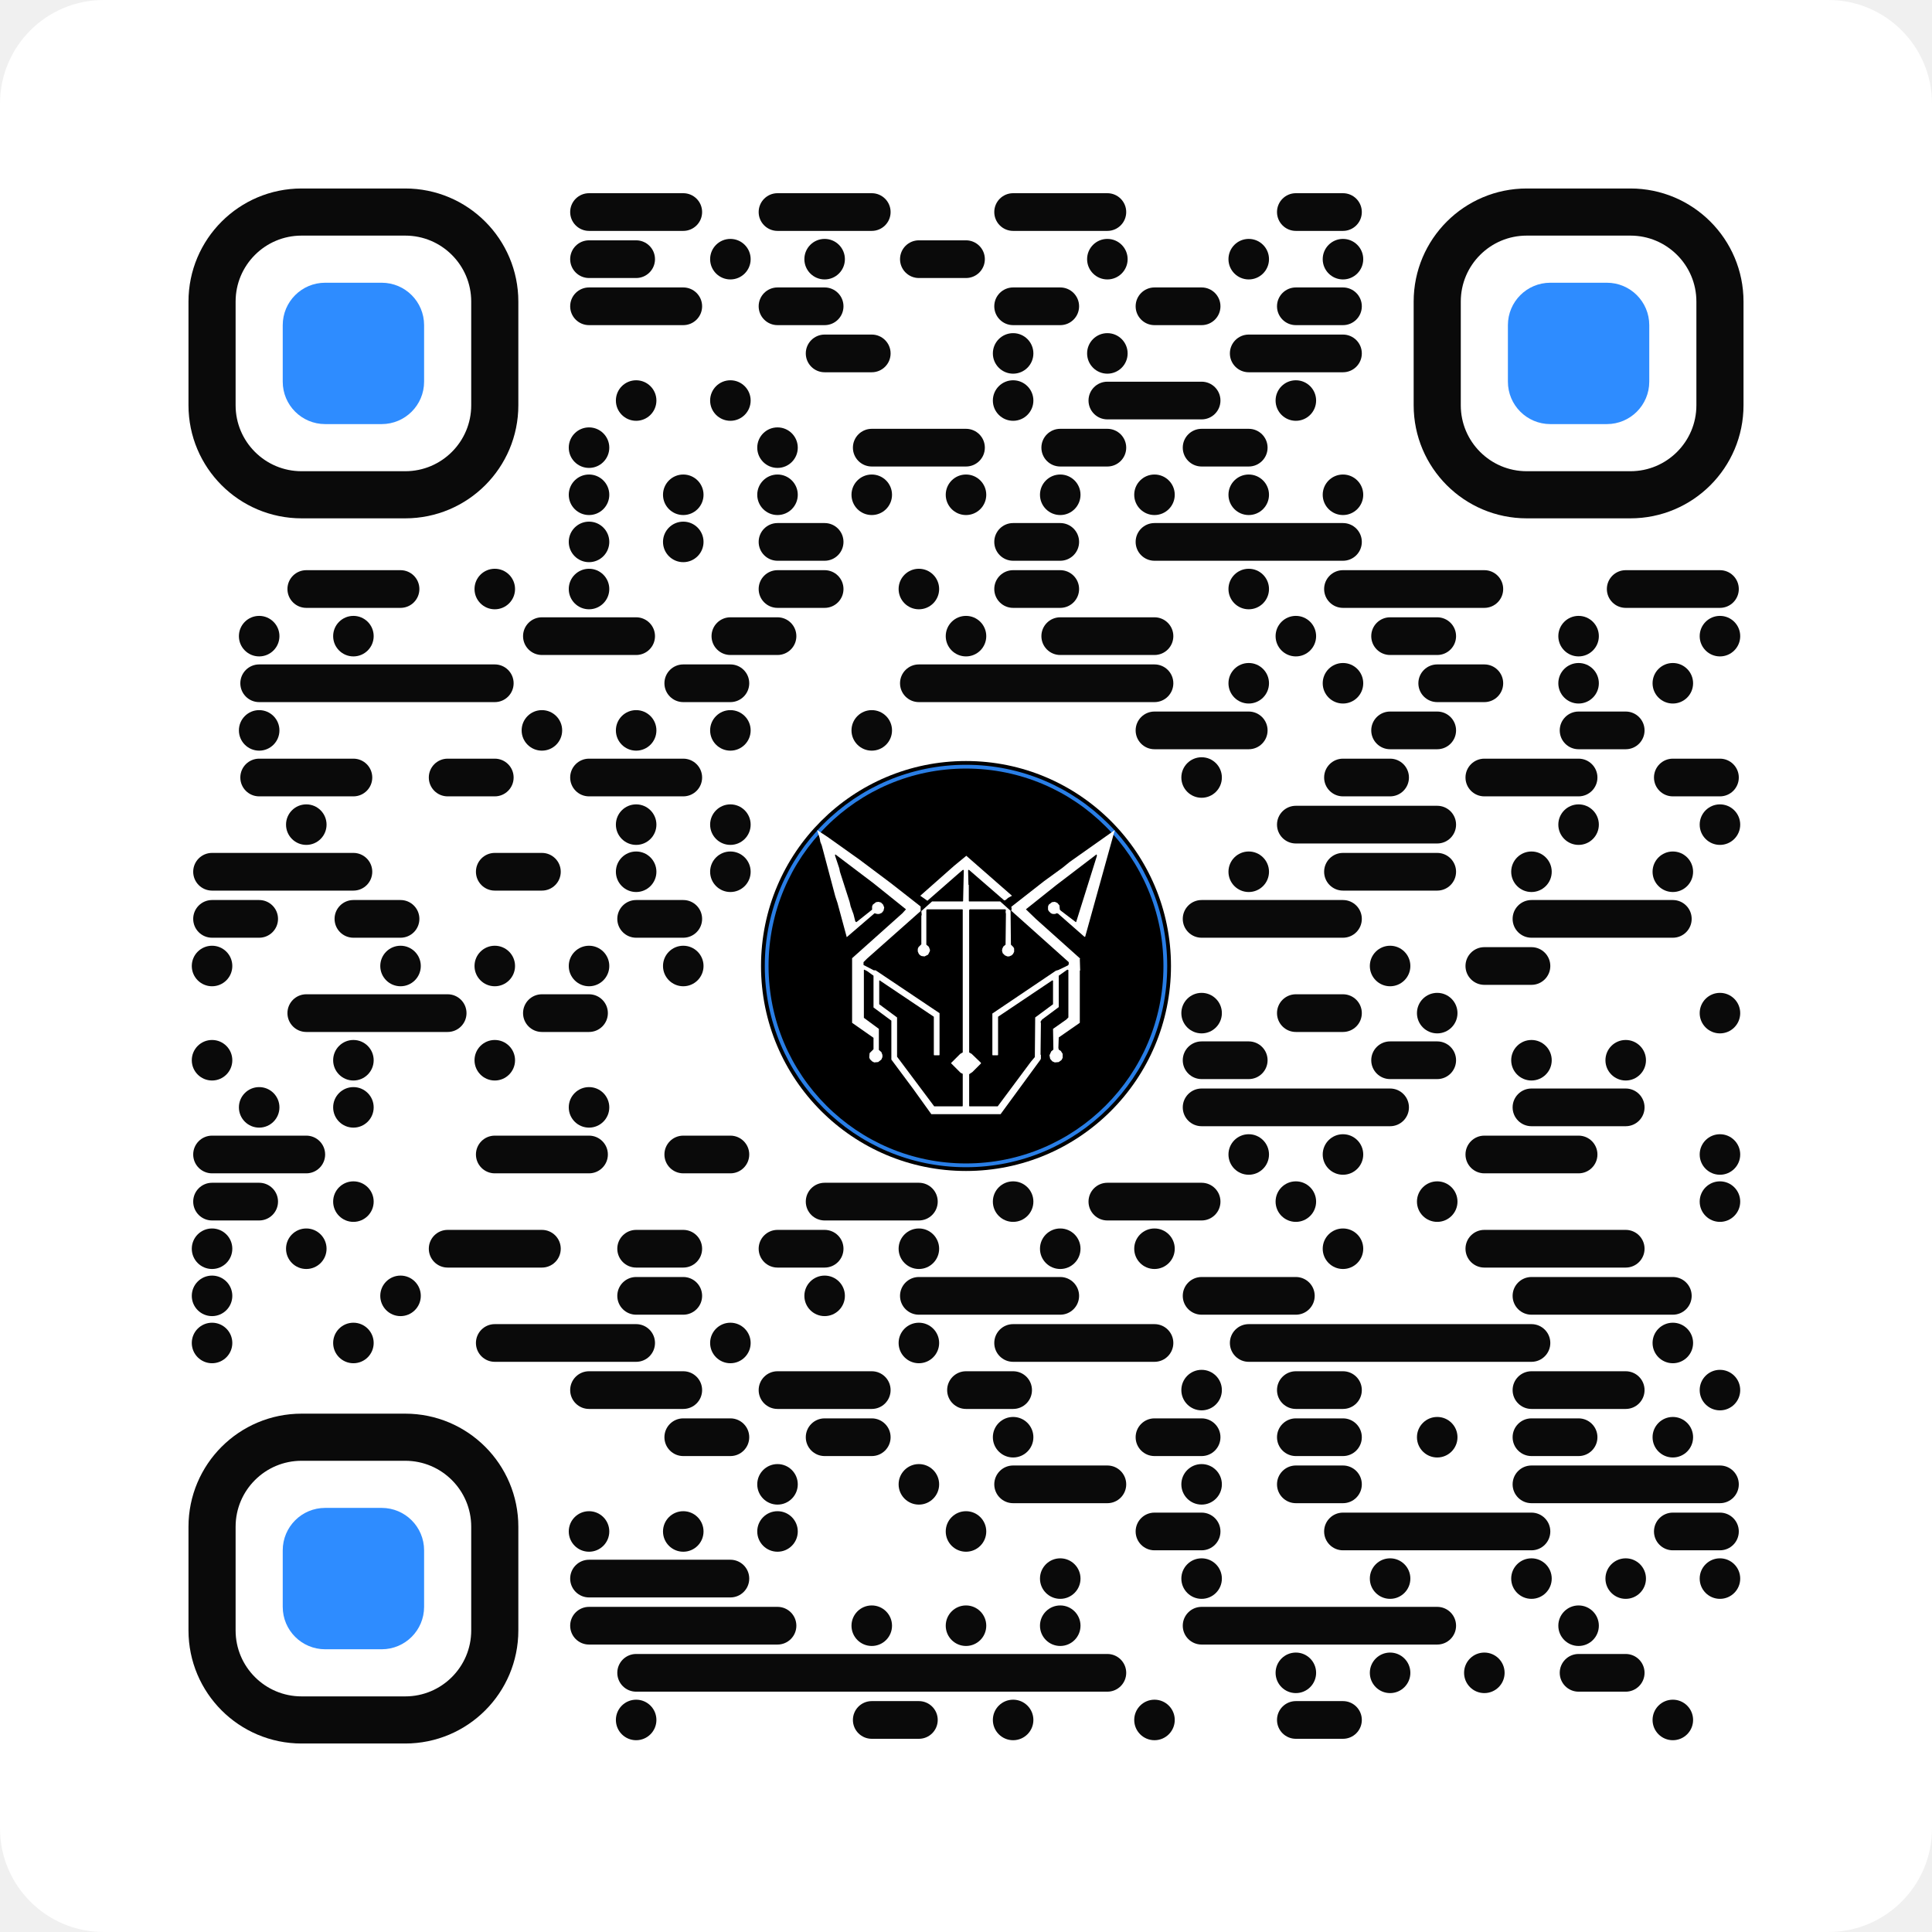
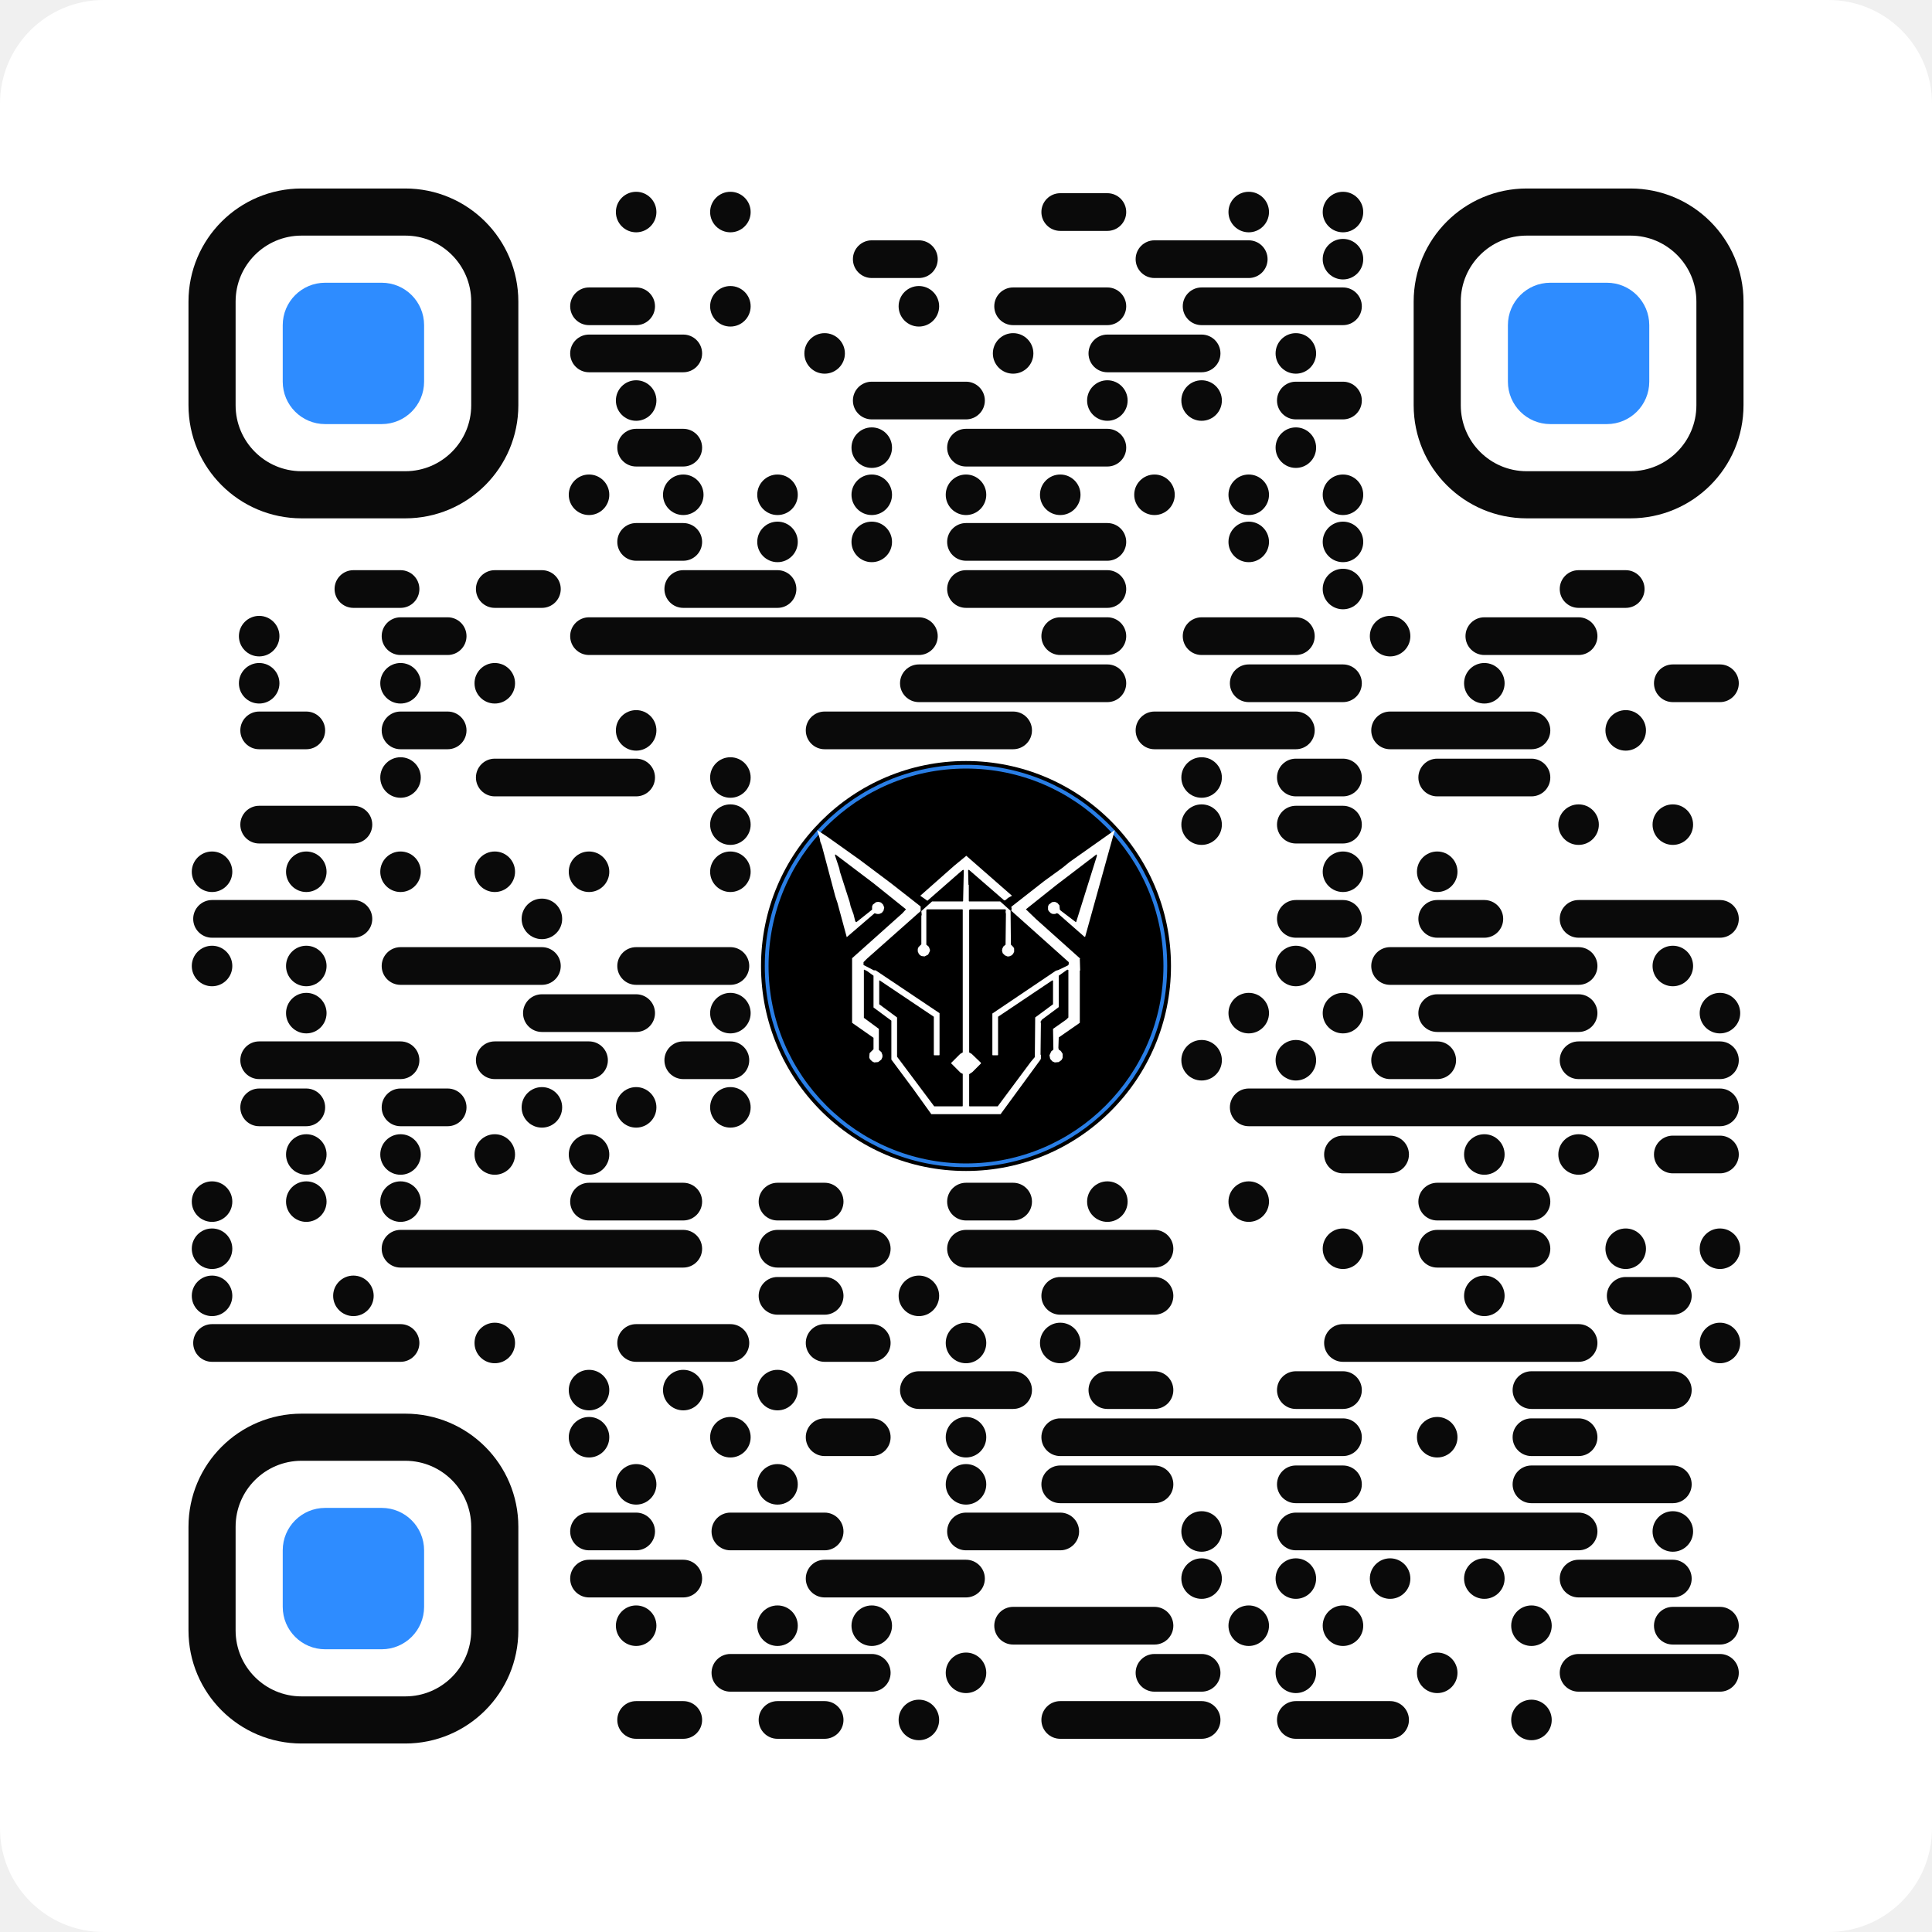
<svg xmlns="http://www.w3.org/2000/svg" viewBox="0 0 1640 1640" width="1640" height="1640">
  <rect width="1640" height="1640" rx="88.0" fill="#fff" />
  <g fill="#0A0A0A">
-     <rect x="484.0" y="164.0" width="112.0" height="32.0" rx="16.0" />
-     <rect x="644.0" y="164.0" width="112.0" height="32.0" rx="16.0" />
-     <rect x="844.0" y="164.0" width="112.0" height="32.0" rx="16.0" />
-     <rect x="1084.0" y="164.0" width="72.0" height="32.0" rx="16.0" />
-     <rect x="484.0" y="204.0" width="72.0" height="32.0" rx="16.0" />
-     <circle cx="620.0" cy="220.0" r="17.2" />
-     <circle cx="700.0" cy="220.0" r="17.2" />
-     <rect x="764.0" y="204.0" width="72.0" height="32.0" rx="16.0" />
-     <circle cx="940.0" cy="220.0" r="17.2" />
-     <circle cx="1060.0" cy="220.0" r="17.2" />
+     <circle cx="540.0" cy="180.0" r="17.2" />
+     <circle cx="620.0" cy="180.0" r="17.2" />
+     <rect x="884.0" y="164.0" width="72.0" height="32.0" rx="16.0" />
+     <circle cx="1060.0" cy="180.0" r="17.2" />
+     <circle cx="1140.0" cy="180.0" r="17.2" />
+     <rect x="724.0" y="204.0" width="72.0" height="32.0" rx="16.0" />
+     <rect x="964.0" y="204.0" width="112.0" height="32.0" rx="16.0" />
    <circle cx="1140.0" cy="220.0" r="17.2" />
-     <rect x="484.0" y="244.0" width="112.0" height="32.0" rx="16.0" />
-     <rect x="644.0" y="244.0" width="72.0" height="32.0" rx="16.0" />
-     <rect x="844.0" y="244.0" width="72.0" height="32.0" rx="16.0" />
-     <rect x="964.0" y="244.0" width="72.0" height="32.0" rx="16.0" />
-     <rect x="1084.0" y="244.0" width="72.0" height="32.0" rx="16.0" />
-     <rect x="684.0" y="284.0" width="72.0" height="32.0" rx="16.0" />
+     <rect x="484.0" y="244.0" width="72.0" height="32.0" rx="16.0" />
+     <circle cx="620.0" cy="260.0" r="17.2" />
+     <circle cx="780.0" cy="260.0" r="17.2" />
+     <rect x="844.0" y="244.0" width="112.0" height="32.0" rx="16.0" />
+     <rect x="1004.0" y="244.0" width="152.0" height="32.0" rx="16.0" />
+     <rect x="484.0" y="284.0" width="112.0" height="32.0" rx="16.0" />
+     <circle cx="700.0" cy="300.0" r="17.2" />
    <circle cx="860.0" cy="300.0" r="17.2" />
-     <circle cx="940.0" cy="300.0" r="17.2" />
-     <rect x="1044.0" y="284.0" width="112.0" height="32.0" rx="16.0" />
+     <rect x="924.0" y="284.0" width="112.0" height="32.0" rx="16.0" />
+     <circle cx="1100.0" cy="300.0" r="17.2" />
    <circle cx="540.0" cy="340.0" r="17.2" />
-     <circle cx="620.0" cy="340.0" r="17.2" />
-     <circle cx="860.0" cy="340.0" r="17.2" />
-     <rect x="924.0" y="324.0" width="112.0" height="32.0" rx="16.0" />
-     <circle cx="1100.0" cy="340.0" r="17.2" />
-     <circle cx="500.0" cy="380.0" r="17.2" />
-     <circle cx="660.0" cy="380.0" r="17.2" />
-     <rect x="724.0" y="364.0" width="112.0" height="32.0" rx="16.0" />
-     <rect x="884.0" y="364.0" width="72.0" height="32.0" rx="16.0" />
-     <rect x="1004.0" y="364.0" width="72.0" height="32.0" rx="16.0" />
+     <rect x="724.0" y="324.0" width="112.0" height="32.0" rx="16.0" />
+     <circle cx="940.0" cy="340.0" r="17.2" />
+     <circle cx="1020.0" cy="340.0" r="17.2" />
+     <rect x="1084.0" y="324.0" width="72.0" height="32.0" rx="16.0" />
+     <rect x="524.0" y="364.0" width="72.0" height="32.0" rx="16.0" />
+     <circle cx="740.0" cy="380.0" r="17.2" />
+     <rect x="804.0" y="364.0" width="152.0" height="32.0" rx="16.0" />
+     <circle cx="1100.0" cy="380.0" r="17.2" />
    <circle cx="500.0" cy="420.0" r="17.2" />
    <circle cx="580.0" cy="420.0" r="17.2" />
    <circle cx="660.0" cy="420.0" r="17.2" />
    <circle cx="740.0" cy="420.0" r="17.2" />
    <circle cx="820.0" cy="420.0" r="17.2" />
    <circle cx="900.0" cy="420.0" r="17.2" />
    <circle cx="980.0" cy="420.0" r="17.2" />
    <circle cx="1060.0" cy="420.0" r="17.2" />
    <circle cx="1140.0" cy="420.0" r="17.2" />
-     <circle cx="500.0" cy="460.0" r="17.2" />
-     <circle cx="580.0" cy="460.0" r="17.2" />
-     <rect x="644.0" y="444.0" width="72.0" height="32.0" rx="16.0" />
-     <rect x="844.0" y="444.0" width="72.0" height="32.0" rx="16.0" />
-     <rect x="964.0" y="444.0" width="192.0" height="32.0" rx="16.0" />
-     <rect x="244.0" y="484.0" width="112.0" height="32.0" rx="16.0" />
-     <circle cx="420.0" cy="500.0" r="17.2" />
-     <circle cx="500.0" cy="500.0" r="17.2" />
-     <rect x="644.0" y="484.0" width="72.0" height="32.0" rx="16.0" />
-     <circle cx="780.0" cy="500.0" r="17.2" />
-     <rect x="844.0" y="484.0" width="72.0" height="32.0" rx="16.0" />
-     <circle cx="1060.0" cy="500.0" r="17.2" />
-     <rect x="1124.0" y="484.0" width="152.0" height="32.0" rx="16.0" />
-     <rect x="1364.0" y="484.0" width="112.0" height="32.0" rx="16.0" />
+     <rect x="524.0" y="444.0" width="72.0" height="32.0" rx="16.0" />
+     <circle cx="660.0" cy="460.0" r="17.2" />
+     <circle cx="740.0" cy="460.0" r="17.2" />
+     <rect x="804.0" y="444.0" width="152.0" height="32.0" rx="16.0" />
+     <circle cx="1060.0" cy="460.0" r="17.2" />
+     <circle cx="1140.0" cy="460.0" r="17.2" />
+     <rect x="284.0" y="484.0" width="72.0" height="32.0" rx="16.0" />
+     <rect x="404.0" y="484.0" width="72.0" height="32.0" rx="16.0" />
+     <rect x="564.0" y="484.0" width="112.0" height="32.0" rx="16.0" />
+     <rect x="804.0" y="484.0" width="152.0" height="32.0" rx="16.0" />
+     <circle cx="1140.0" cy="500.0" r="17.2" />
+     <rect x="1324.0" y="484.0" width="72.0" height="32.0" rx="16.0" />
    <circle cx="220.0" cy="540.0" r="17.2" />
-     <circle cx="300.0" cy="540.0" r="17.2" />
-     <rect x="444.0" y="524.0" width="112.0" height="32.0" rx="16.0" />
-     <rect x="604.0" y="524.0" width="72.0" height="32.0" rx="16.0" />
-     <circle cx="820.0" cy="540.0" r="17.2" />
-     <rect x="884.0" y="524.0" width="112.0" height="32.0" rx="16.0" />
-     <circle cx="1100.0" cy="540.0" r="17.2" />
-     <rect x="1164.0" y="524.0" width="72.0" height="32.0" rx="16.0" />
-     <circle cx="1340.0" cy="540.0" r="17.2" />
-     <circle cx="1460.0" cy="540.0" r="17.2" />
-     <rect x="204.0" y="564.0" width="232.0" height="32.0" rx="16.0" />
-     <rect x="564.0" y="564.0" width="72.0" height="32.0" rx="16.0" />
-     <rect x="764.0" y="564.0" width="232.0" height="32.0" rx="16.0" />
-     <circle cx="1060.0" cy="580.0" r="17.2" />
-     <circle cx="1140.0" cy="580.0" r="17.2" />
-     <rect x="1204.0" y="564.0" width="72.0" height="32.0" rx="16.0" />
-     <circle cx="1340.0" cy="580.0" r="17.2" />
-     <circle cx="1420.0" cy="580.0" r="17.2" />
-     <circle cx="220.0" cy="620.0" r="17.2" />
-     <circle cx="460.0" cy="620.0" r="17.2" />
+     <rect x="324.0" y="524.0" width="72.0" height="32.0" rx="16.0" />
+     <rect x="484.0" y="524.0" width="312.0" height="32.0" rx="16.0" />
+     <rect x="884.0" y="524.0" width="72.0" height="32.0" rx="16.0" />
+     <rect x="1004.0" y="524.0" width="112.0" height="32.0" rx="16.0" />
+     <circle cx="1180.0" cy="540.0" r="17.2" />
+     <rect x="1244.0" y="524.0" width="112.0" height="32.0" rx="16.0" />
+     <circle cx="220.0" cy="580.0" r="17.2" />
+     <circle cx="340.0" cy="580.0" r="17.2" />
+     <circle cx="420.0" cy="580.0" r="17.2" />
+     <rect x="764.0" y="564.0" width="192.0" height="32.0" rx="16.0" />
+     <rect x="1044.0" y="564.0" width="112.0" height="32.0" rx="16.0" />
+     <circle cx="1260.0" cy="580.0" r="17.2" />
+     <rect x="1404.0" y="564.0" width="72.0" height="32.0" rx="16.0" />
+     <rect x="204.0" y="604.0" width="72.0" height="32.0" rx="16.0" />
+     <rect x="324.0" y="604.0" width="72.0" height="32.0" rx="16.0" />
    <circle cx="540.0" cy="620.0" r="17.2" />
-     <circle cx="620.0" cy="620.0" r="17.2" />
-     <circle cx="740.0" cy="620.0" r="17.2" />
-     <rect x="964.0" y="604.0" width="112.0" height="32.0" rx="16.0" />
-     <rect x="1164.0" y="604.0" width="72.0" height="32.0" rx="16.0" />
-     <rect x="1324.0" y="604.0" width="72.0" height="32.0" rx="16.0" />
-     <rect x="204.0" y="644.0" width="112.0" height="32.0" rx="16.0" />
-     <rect x="364.0" y="644.0" width="72.0" height="32.0" rx="16.0" />
-     <rect x="484.0" y="644.0" width="112.0" height="32.0" rx="16.0" />
+     <rect x="684.0" y="604.0" width="192.0" height="32.0" rx="16.0" />
+     <rect x="964.0" y="604.0" width="152.0" height="32.0" rx="16.0" />
+     <rect x="1164.0" y="604.0" width="152.0" height="32.0" rx="16.0" />
+     <circle cx="1380.0" cy="620.0" r="17.2" />
+     <circle cx="340.0" cy="660.0" r="17.2" />
+     <rect x="404.0" y="644.0" width="152.0" height="32.0" rx="16.0" />
+     <circle cx="620.0" cy="660.0" r="17.2" />
    <circle cx="1020.0" cy="660.0" r="17.2" />
-     <rect x="1124.0" y="644.0" width="72.0" height="32.0" rx="16.0" />
-     <rect x="1244.0" y="644.0" width="112.0" height="32.0" rx="16.0" />
-     <rect x="1404.0" y="644.0" width="72.0" height="32.0" rx="16.0" />
-     <circle cx="260.0" cy="700.0" r="17.2" />
-     <circle cx="540.0" cy="700.0" r="17.2" />
+     <rect x="1084.0" y="644.0" width="72.0" height="32.0" rx="16.0" />
+     <rect x="1204.0" y="644.0" width="112.0" height="32.0" rx="16.0" />
+     <rect x="204.0" y="684.0" width="112.0" height="32.0" rx="16.0" />
    <circle cx="620.0" cy="700.0" r="17.2" />
-     <rect x="1084.0" y="684.0" width="152.0" height="32.0" rx="16.0" />
+     <circle cx="1020.0" cy="700.0" r="17.2" />
+     <rect x="1084.0" y="684.0" width="72.0" height="32.0" rx="16.0" />
    <circle cx="1340.0" cy="700.0" r="17.2" />
-     <circle cx="1460.0" cy="700.0" r="17.2" />
-     <rect x="164.0" y="724.0" width="152.0" height="32.0" rx="16.0" />
-     <rect x="404.0" y="724.0" width="72.0" height="32.0" rx="16.0" />
-     <circle cx="540.0" cy="740.0" r="17.2" />
+     <circle cx="1420.0" cy="700.0" r="17.2" />
+     <circle cx="180.0" cy="740.0" r="17.2" />
+     <circle cx="260.0" cy="740.0" r="17.2" />
+     <circle cx="340.0" cy="740.0" r="17.2" />
+     <circle cx="420.0" cy="740.0" r="17.2" />
+     <circle cx="500.0" cy="740.0" r="17.2" />
    <circle cx="620.0" cy="740.0" r="17.2" />
-     <circle cx="1060.0" cy="740.0" r="17.2" />
-     <rect x="1124.0" y="724.0" width="112.0" height="32.0" rx="16.0" />
-     <circle cx="1300.0" cy="740.0" r="17.2" />
-     <circle cx="1420.0" cy="740.0" r="17.2" />
-     <rect x="164.0" y="764.0" width="72.0" height="32.0" rx="16.0" />
-     <rect x="284.0" y="764.0" width="72.0" height="32.0" rx="16.0" />
-     <rect x="524.0" y="764.0" width="72.0" height="32.0" rx="16.0" />
-     <rect x="1004.0" y="764.0" width="152.0" height="32.0" rx="16.0" />
-     <rect x="1284.0" y="764.0" width="152.0" height="32.0" rx="16.0" />
+     <circle cx="1140.0" cy="740.0" r="17.2" />
+     <circle cx="1220.0" cy="740.0" r="17.2" />
+     <rect x="164.0" y="764.0" width="152.0" height="32.0" rx="16.0" />
+     <circle cx="460.0" cy="780.0" r="17.2" />
+     <rect x="1084.0" y="764.0" width="72.0" height="32.0" rx="16.0" />
+     <rect x="1204.0" y="764.0" width="72.0" height="32.0" rx="16.0" />
+     <rect x="1324.0" y="764.0" width="152.0" height="32.0" rx="16.0" />
    <circle cx="180.0" cy="820.0" r="17.2" />
-     <circle cx="340.0" cy="820.0" r="17.2" />
-     <circle cx="420.0" cy="820.0" r="17.2" />
-     <circle cx="500.0" cy="820.0" r="17.2" />
-     <circle cx="580.0" cy="820.0" r="17.2" />
-     <circle cx="1180.0" cy="820.0" r="17.2" />
-     <rect x="1244.0" y="804.0" width="72.0" height="32.0" rx="16.0" />
-     <rect x="244.0" y="844.0" width="152.0" height="32.0" rx="16.0" />
-     <rect x="444.0" y="844.0" width="72.0" height="32.0" rx="16.0" />
-     <circle cx="1020.0" cy="860.0" r="17.2" />
-     <rect x="1084.0" y="844.0" width="72.0" height="32.0" rx="16.0" />
-     <circle cx="1220.0" cy="860.0" r="17.2" />
+     <circle cx="260.0" cy="820.0" r="17.2" />
+     <rect x="324.0" y="804.0" width="152.0" height="32.0" rx="16.0" />
+     <rect x="524.0" y="804.0" width="112.0" height="32.0" rx="16.0" />
+     <circle cx="1100.0" cy="820.0" r="17.2" />
+     <rect x="1164.0" y="804.0" width="192.0" height="32.0" rx="16.0" />
+     <circle cx="1420.0" cy="820.0" r="17.2" />
+     <circle cx="260.0" cy="860.0" r="17.2" />
+     <rect x="444.0" y="844.0" width="112.0" height="32.0" rx="16.0" />
+     <circle cx="620.0" cy="860.0" r="17.2" />
+     <circle cx="1060.0" cy="860.0" r="17.2" />
+     <circle cx="1140.0" cy="860.0" r="17.2" />
+     <rect x="1204.0" y="844.0" width="152.0" height="32.0" rx="16.0" />
    <circle cx="1460.0" cy="860.0" r="17.2" />
-     <circle cx="180.0" cy="900.0" r="17.2" />
-     <circle cx="300.0" cy="900.0" r="17.2" />
-     <circle cx="420.0" cy="900.0" r="17.2" />
-     <rect x="1004.0" y="884.0" width="72.0" height="32.0" rx="16.0" />
+     <rect x="204.0" y="884.0" width="152.0" height="32.0" rx="16.0" />
+     <rect x="404.0" y="884.0" width="112.0" height="32.0" rx="16.0" />
+     <rect x="564.0" y="884.0" width="72.0" height="32.0" rx="16.0" />
+     <circle cx="1020.0" cy="900.0" r="17.2" />
+     <circle cx="1100.0" cy="900.0" r="17.2" />
    <rect x="1164.0" y="884.0" width="72.0" height="32.0" rx="16.0" />
-     <circle cx="1300.0" cy="900.0" r="17.2" />
-     <circle cx="1380.0" cy="900.0" r="17.2" />
-     <circle cx="220.0" cy="940.0" r="17.2" />
-     <circle cx="300.0" cy="940.0" r="17.2" />
-     <circle cx="500.0" cy="940.0" r="17.2" />
-     <rect x="1004.0" y="924.0" width="192.0" height="32.0" rx="16.0" />
-     <rect x="1284.0" y="924.0" width="112.0" height="32.0" rx="16.0" />
-     <rect x="164.0" y="964.0" width="112.0" height="32.0" rx="16.0" />
-     <rect x="404.0" y="964.0" width="112.0" height="32.0" rx="16.0" />
-     <rect x="564.0" y="964.0" width="72.0" height="32.0" rx="16.0" />
-     <circle cx="1060.0" cy="980.0" r="17.2" />
-     <circle cx="1140.0" cy="980.0" r="17.2" />
-     <rect x="1244.0" y="964.0" width="112.0" height="32.0" rx="16.0" />
-     <circle cx="1460.0" cy="980.0" r="17.2" />
-     <rect x="164.0" y="1004.0" width="72.0" height="32.0" rx="16.0" />
-     <circle cx="300.0" cy="1020.0" r="17.2" />
-     <rect x="684.0" y="1004.0" width="112.0" height="32.0" rx="16.0" />
-     <circle cx="860.0" cy="1020.0" r="17.2" />
-     <rect x="924.0" y="1004.0" width="112.0" height="32.0" rx="16.0" />
-     <circle cx="1100.0" cy="1020.0" r="17.2" />
-     <circle cx="1220.0" cy="1020.0" r="17.2" />
-     <circle cx="1460.0" cy="1020.0" r="17.2" />
+     <rect x="1324.0" y="884.0" width="152.0" height="32.0" rx="16.0" />
+     <rect x="204.0" y="924.0" width="72.0" height="32.0" rx="16.0" />
+     <rect x="324.0" y="924.0" width="72.0" height="32.0" rx="16.0" />
+     <circle cx="460.0" cy="940.0" r="17.2" />
+     <circle cx="540.0" cy="940.0" r="17.2" />
+     <circle cx="620.0" cy="940.0" r="17.2" />
+     <rect x="1044.0" y="924.0" width="432.0" height="32.0" rx="16.0" />
+     <circle cx="260.0" cy="980.0" r="17.2" />
+     <circle cx="340.0" cy="980.0" r="17.2" />
+     <circle cx="420.0" cy="980.0" r="17.2" />
+     <circle cx="500.0" cy="980.0" r="17.2" />
+     <rect x="1124.0" y="964.0" width="72.0" height="32.0" rx="16.0" />
+     <circle cx="1260.0" cy="980.0" r="17.2" />
+     <circle cx="1340.0" cy="980.0" r="17.2" />
+     <rect x="1404.0" y="964.0" width="72.0" height="32.0" rx="16.0" />
+     <circle cx="180.0" cy="1020.0" r="17.2" />
+     <circle cx="260.0" cy="1020.0" r="17.2" />
+     <circle cx="340.0" cy="1020.0" r="17.2" />
+     <rect x="484.0" y="1004.0" width="112.0" height="32.0" rx="16.0" />
+     <rect x="644.0" y="1004.0" width="72.0" height="32.0" rx="16.0" />
+     <rect x="804.0" y="1004.0" width="72.0" height="32.0" rx="16.0" />
+     <circle cx="940.0" cy="1020.0" r="17.2" />
+     <circle cx="1060.0" cy="1020.0" r="17.2" />
+     <rect x="1204.0" y="1004.0" width="112.0" height="32.0" rx="16.0" />
    <circle cx="180.0" cy="1060.0" r="17.2" />
-     <circle cx="260.0" cy="1060.0" r="17.2" />
-     <rect x="364.0" y="1044.0" width="112.0" height="32.0" rx="16.0" />
-     <rect x="524.0" y="1044.0" width="72.0" height="32.0" rx="16.0" />
-     <rect x="644.0" y="1044.0" width="72.0" height="32.0" rx="16.0" />
-     <circle cx="780.0" cy="1060.0" r="17.2" />
-     <circle cx="900.0" cy="1060.0" r="17.2" />
-     <circle cx="980.0" cy="1060.0" r="17.2" />
+     <rect x="324.0" y="1044.0" width="272.0" height="32.0" rx="16.0" />
+     <rect x="644.0" y="1044.0" width="112.0" height="32.0" rx="16.0" />
+     <rect x="804.0" y="1044.0" width="192.0" height="32.0" rx="16.0" />
    <circle cx="1140.0" cy="1060.0" r="17.2" />
-     <rect x="1244.0" y="1044.0" width="152.0" height="32.0" rx="16.0" />
+     <rect x="1204.0" y="1044.0" width="112.0" height="32.0" rx="16.0" />
+     <circle cx="1380.0" cy="1060.0" r="17.2" />
+     <circle cx="1460.0" cy="1060.0" r="17.2" />
    <circle cx="180.0" cy="1100.0" r="17.2" />
-     <circle cx="340.0" cy="1100.0" r="17.2" />
-     <rect x="524.0" y="1084.0" width="72.0" height="32.0" rx="16.0" />
-     <circle cx="700.0" cy="1100.0" r="17.2" />
-     <rect x="764.0" y="1084.0" width="152.0" height="32.0" rx="16.0" />
-     <rect x="1004.0" y="1084.0" width="112.0" height="32.0" rx="16.0" />
-     <rect x="1284.0" y="1084.0" width="152.0" height="32.0" rx="16.0" />
-     <circle cx="180.0" cy="1140.0" r="17.2" />
-     <circle cx="300.0" cy="1140.0" r="17.2" />
-     <rect x="404.0" y="1124.0" width="152.0" height="32.0" rx="16.0" />
-     <circle cx="620.0" cy="1140.0" r="17.2" />
-     <circle cx="780.0" cy="1140.0" r="17.2" />
-     <rect x="844.0" y="1124.0" width="152.0" height="32.0" rx="16.0" />
-     <rect x="1044.0" y="1124.0" width="272.0" height="32.0" rx="16.0" />
-     <circle cx="1420.0" cy="1140.0" r="17.2" />
-     <rect x="484.0" y="1164.0" width="112.0" height="32.0" rx="16.0" />
-     <rect x="644.0" y="1164.0" width="112.0" height="32.0" rx="16.0" />
-     <rect x="804.0" y="1164.0" width="72.0" height="32.0" rx="16.0" />
-     <circle cx="1020.0" cy="1180.0" r="17.2" />
+     <circle cx="300.0" cy="1100.0" r="17.2" />
+     <rect x="644.0" y="1084.0" width="72.0" height="32.0" rx="16.0" />
+     <circle cx="780.0" cy="1100.0" r="17.2" />
+     <rect x="884.0" y="1084.0" width="112.0" height="32.0" rx="16.0" />
+     <circle cx="1260.0" cy="1100.0" r="17.2" />
+     <rect x="1364.0" y="1084.0" width="72.0" height="32.0" rx="16.0" />
+     <rect x="164.0" y="1124.0" width="192.0" height="32.0" rx="16.0" />
+     <circle cx="420.0" cy="1140.0" r="17.2" />
+     <rect x="524.0" y="1124.0" width="112.0" height="32.0" rx="16.0" />
+     <rect x="684.0" y="1124.0" width="72.0" height="32.0" rx="16.0" />
+     <circle cx="820.0" cy="1140.0" r="17.2" />
+     <circle cx="900.0" cy="1140.0" r="17.2" />
+     <rect x="1124.0" y="1124.0" width="232.0" height="32.0" rx="16.0" />
+     <circle cx="1460.0" cy="1140.0" r="17.2" />
+     <circle cx="500.0" cy="1180.0" r="17.2" />
+     <circle cx="580.0" cy="1180.0" r="17.2" />
+     <circle cx="660.0" cy="1180.0" r="17.2" />
+     <rect x="764.0" y="1164.0" width="112.0" height="32.0" rx="16.0" />
+     <rect x="924.0" y="1164.0" width="72.0" height="32.0" rx="16.0" />
    <rect x="1084.0" y="1164.0" width="72.0" height="32.0" rx="16.0" />
-     <rect x="1284.0" y="1164.0" width="112.0" height="32.0" rx="16.0" />
-     <circle cx="1460.0" cy="1180.0" r="17.2" />
-     <rect x="564.0" y="1204.0" width="72.0" height="32.0" rx="16.0" />
+     <rect x="1284.0" y="1164.0" width="152.0" height="32.0" rx="16.0" />
+     <circle cx="500.0" cy="1220.0" r="17.2" />
+     <circle cx="620.0" cy="1220.0" r="17.2" />
    <rect x="684.0" y="1204.0" width="72.0" height="32.0" rx="16.0" />
-     <circle cx="860.0" cy="1220.0" r="17.2" />
-     <rect x="964.0" y="1204.0" width="72.0" height="32.0" rx="16.0" />
-     <rect x="1084.0" y="1204.0" width="72.0" height="32.0" rx="16.0" />
+     <circle cx="820.0" cy="1220.0" r="17.2" />
+     <rect x="884.0" y="1204.0" width="272.0" height="32.0" rx="16.0" />
    <circle cx="1220.0" cy="1220.0" r="17.2" />
    <rect x="1284.0" y="1204.0" width="72.0" height="32.0" rx="16.0" />
-     <circle cx="1420.0" cy="1220.0" r="17.2" />
+     <circle cx="540.0" cy="1260.0" r="17.2" />
    <circle cx="660.0" cy="1260.0" r="17.2" />
-     <circle cx="780.0" cy="1260.0" r="17.2" />
-     <rect x="844.0" y="1244.0" width="112.0" height="32.0" rx="16.0" />
-     <circle cx="1020.0" cy="1260.0" r="17.2" />
+     <circle cx="820.0" cy="1260.0" r="17.2" />
+     <rect x="884.0" y="1244.0" width="112.0" height="32.0" rx="16.0" />
    <rect x="1084.0" y="1244.0" width="72.0" height="32.0" rx="16.0" />
-     <rect x="1284.0" y="1244.0" width="192.0" height="32.0" rx="16.0" />
-     <circle cx="500.0" cy="1300.0" r="17.2" />
-     <circle cx="580.0" cy="1300.0" r="17.2" />
-     <circle cx="660.0" cy="1300.0" r="17.2" />
-     <circle cx="820.0" cy="1300.0" r="17.2" />
-     <rect x="964.0" y="1284.0" width="72.0" height="32.0" rx="16.0" />
-     <rect x="1124.0" y="1284.0" width="192.0" height="32.0" rx="16.0" />
-     <rect x="1404.0" y="1284.0" width="72.0" height="32.0" rx="16.0" />
-     <rect x="484.0" y="1324.0" width="152.0" height="32.0" rx="16.0" />
-     <circle cx="900.0" cy="1340.0" r="17.2" />
+     <rect x="1284.0" y="1244.0" width="152.0" height="32.0" rx="16.0" />
+     <rect x="484.0" y="1284.0" width="72.0" height="32.0" rx="16.0" />
+     <rect x="604.0" y="1284.0" width="112.0" height="32.0" rx="16.0" />
+     <rect x="804.0" y="1284.0" width="112.0" height="32.0" rx="16.0" />
+     <circle cx="1020.0" cy="1300.0" r="17.2" />
+     <rect x="1084.0" y="1284.0" width="272.0" height="32.0" rx="16.0" />
+     <circle cx="1420.0" cy="1300.0" r="17.2" />
+     <rect x="484.0" y="1324.0" width="112.0" height="32.0" rx="16.0" />
+     <rect x="684.0" y="1324.0" width="152.0" height="32.0" rx="16.0" />
    <circle cx="1020.0" cy="1340.0" r="17.2" />
+     <circle cx="1100.0" cy="1340.0" r="17.2" />
    <circle cx="1180.0" cy="1340.0" r="17.2" />
-     <circle cx="1300.0" cy="1340.0" r="17.2" />
-     <circle cx="1380.0" cy="1340.0" r="17.2" />
-     <circle cx="1460.0" cy="1340.0" r="17.2" />
-     <rect x="484.0" y="1364.0" width="192.0" height="32.0" rx="16.0" />
+     <circle cx="1260.0" cy="1340.0" r="17.2" />
+     <rect x="1324.0" y="1324.0" width="112.0" height="32.0" rx="16.0" />
+     <circle cx="540.0" cy="1380.0" r="17.2" />
+     <circle cx="660.0" cy="1380.0" r="17.2" />
    <circle cx="740.0" cy="1380.0" r="17.2" />
-     <circle cx="820.0" cy="1380.0" r="17.2" />
-     <circle cx="900.0" cy="1380.0" r="17.2" />
-     <rect x="1004.0" y="1364.0" width="232.0" height="32.0" rx="16.0" />
-     <circle cx="1340.0" cy="1380.0" r="17.2" />
-     <rect x="524.0" y="1404.0" width="432.0" height="32.0" rx="16.0" />
+     <rect x="844.0" y="1364.0" width="152.0" height="32.0" rx="16.0" />
+     <circle cx="1060.0" cy="1380.0" r="17.2" />
+     <circle cx="1140.0" cy="1380.0" r="17.2" />
+     <circle cx="1300.0" cy="1380.0" r="17.2" />
+     <rect x="1404.0" y="1364.0" width="72.0" height="32.0" rx="16.0" />
+     <rect x="604.0" y="1404.0" width="152.0" height="32.0" rx="16.0" />
+     <circle cx="820.0" cy="1420.0" r="17.2" />
+     <rect x="964.0" y="1404.0" width="72.0" height="32.0" rx="16.0" />
    <circle cx="1100.0" cy="1420.0" r="17.2" />
-     <circle cx="1180.0" cy="1420.0" r="17.2" />
-     <circle cx="1260.0" cy="1420.0" r="17.2" />
-     <rect x="1324.0" y="1404.0" width="72.0" height="32.0" rx="16.0" />
-     <circle cx="540.0" cy="1460.0" r="17.2" />
-     <rect x="724.0" y="1444.0" width="72.0" height="32.0" rx="16.0" />
-     <circle cx="860.0" cy="1460.0" r="17.2" />
-     <circle cx="980.0" cy="1460.0" r="17.2" />
-     <rect x="1084.0" y="1444.0" width="72.0" height="32.0" rx="16.0" />
-     <circle cx="1420.0" cy="1460.0" r="17.2" />
+     <circle cx="1220.0" cy="1420.0" r="17.2" />
+     <rect x="1324.0" y="1404.0" width="152.0" height="32.0" rx="16.0" />
+     <rect x="524.0" y="1444.0" width="72.0" height="32.0" rx="16.0" />
+     <rect x="644.0" y="1444.0" width="72.0" height="32.0" rx="16.0" />
+     <circle cx="780.0" cy="1460.0" r="17.2" />
+     <rect x="884.0" y="1444.0" width="152.0" height="32.0" rx="16.0" />
+     <rect x="1084.0" y="1444.0" width="112.0" height="32.0" rx="16.0" />
+     <circle cx="1300.0" cy="1460.0" r="17.2" />
  </g>
  <rect x="180.0" y="180.0" width="240" height="240" rx="76.0" fill="none" stroke="#0A0A0A" stroke-width="40" />
  <rect x="240" y="240" width="120" height="120" rx="36.0" fill="#2E8CFF" />
  <rect x="1220.0" y="180.0" width="240" height="240" rx="76.0" fill="none" stroke="#0A0A0A" stroke-width="40" />
  <rect x="1280" y="240" width="120" height="120" rx="36.0" fill="#2E8CFF" />
  <rect x="180.0" y="1220.0" width="240" height="240" rx="76.0" fill="none" stroke="#0A0A0A" stroke-width="40" />
  <rect x="240" y="1280" width="120" height="120" rx="36.0" fill="#2E8CFF" />
  <circle cx="820.0" cy="820.0" r="174.0" fill="#000" />
  <circle cx="820.0" cy="820.0" r="169.2" fill="none" stroke="#2E8CFF" stroke-width="3.2" opacity=".9" />
  <g transform="translate(691.2 702.2) scale(0.30296)">
    <path fill="#FFFFFF" fill-rule="evenodd" d="M8 8 L15 30 L17 41 L21 51 L59 194 L65 212 L91 308 L169 241 L176 243 L182 243 L189 240 L194 234 L196 225 L193 217 L187 211 L180 209 L173 210 L164 217 L162 222 L162 231 L118 266 L115 264 L110 244 L102 222 L99 209 L72 125 L70 115 L58 79 L59 76 L166 157 L257 230 L247 241 L106 367 L106 548 L166 590 L166 622 L155 633 L154 645 L156 650 L162 656 L168 659 L179 658 L188 651 L191 644 L191 638 L188 630 L181 624 L181 565 L139 534 L139 400 L140 399 L148 403 L166 416 L166 505 L216 542 L216 651 L277 733 L328 804 L522 804 L634 651 L635 648 L635 638 L634 637 L635 549 L634 545 L638 539 L685 504 L685 416 L709 399 L712 400 L712 533 L706 539 L669 565 L670 623 L664 628 L659 639 L661 649 L667 656 L674 659 L685 658 L693 652 L696 646 L696 635 L691 627 L685 623 L684 618 L685 589 L744 548 L744 402 L745 401 L744 369 L745 368 L621 257 L593 230 L677 163 L791 76 L792 80 L734 265 L733 266 L691 234 L688 231 L687 219 L681 212 L674 209 L666 210 L657 217 L655 222 L655 231 L657 235 L663 241 L668 243 L675 243 L679 241 L683 242 L757 307 L759 307 L842 8 L716 97 L695 114 L644 151 L552 223 L553 228 L552 234 L713 378 L713 384 L711 387 L684 400 L677 402 L499 522 L499 638 L500 639 L514 639 L515 638 L515 531 L667 429 L669 430 L669 496 L619 533 L618 644 L607 657 L514 782 L435 782 L434 781 L434 692 L443 686 L467 662 L467 660 L441 635 L434 631 L434 232 L436 230 L535 230 L537 232 L536 237 L537 243 L536 329 L530 334 L527 340 L526 346 L528 353 L534 359 L541 362 L546 362 L553 359 L557 355 L560 349 L560 340 L558 336 L551 329 L550 234 L521 208 L434 208 L433 207 L433 162 L432 161 L431 121 L433 119 L531 204 L533 205 L536 204 L543 198 L554 192 L426 80 L392 108 L297 192 L317 206 L405 129 L417 119 L419 121 L417 207 L416 208 L330 208 L300 235 L301 245 L300 249 L300 328 L292 336 L290 341 L290 348 L293 355 L297 359 L301 361 L309 362 L319 357 L324 347 L324 343 L321 335 L314 329 L314 232 L316 230 L415 230 L416 231 L416 631 L409 635 L383 661 L410 688 L416 691 L416 781 L415 782 L336 782 L232 643 L232 533 L182 496 L182 430 L183 429 L335 531 L335 638 L336 639 L350 639 L351 638 L351 521 L172 401 L167 401 L138 386 L138 378 L148 368 L298 235 L298 222 L215 157 L127 91 L37 27Z" />
  </g>
</svg>
